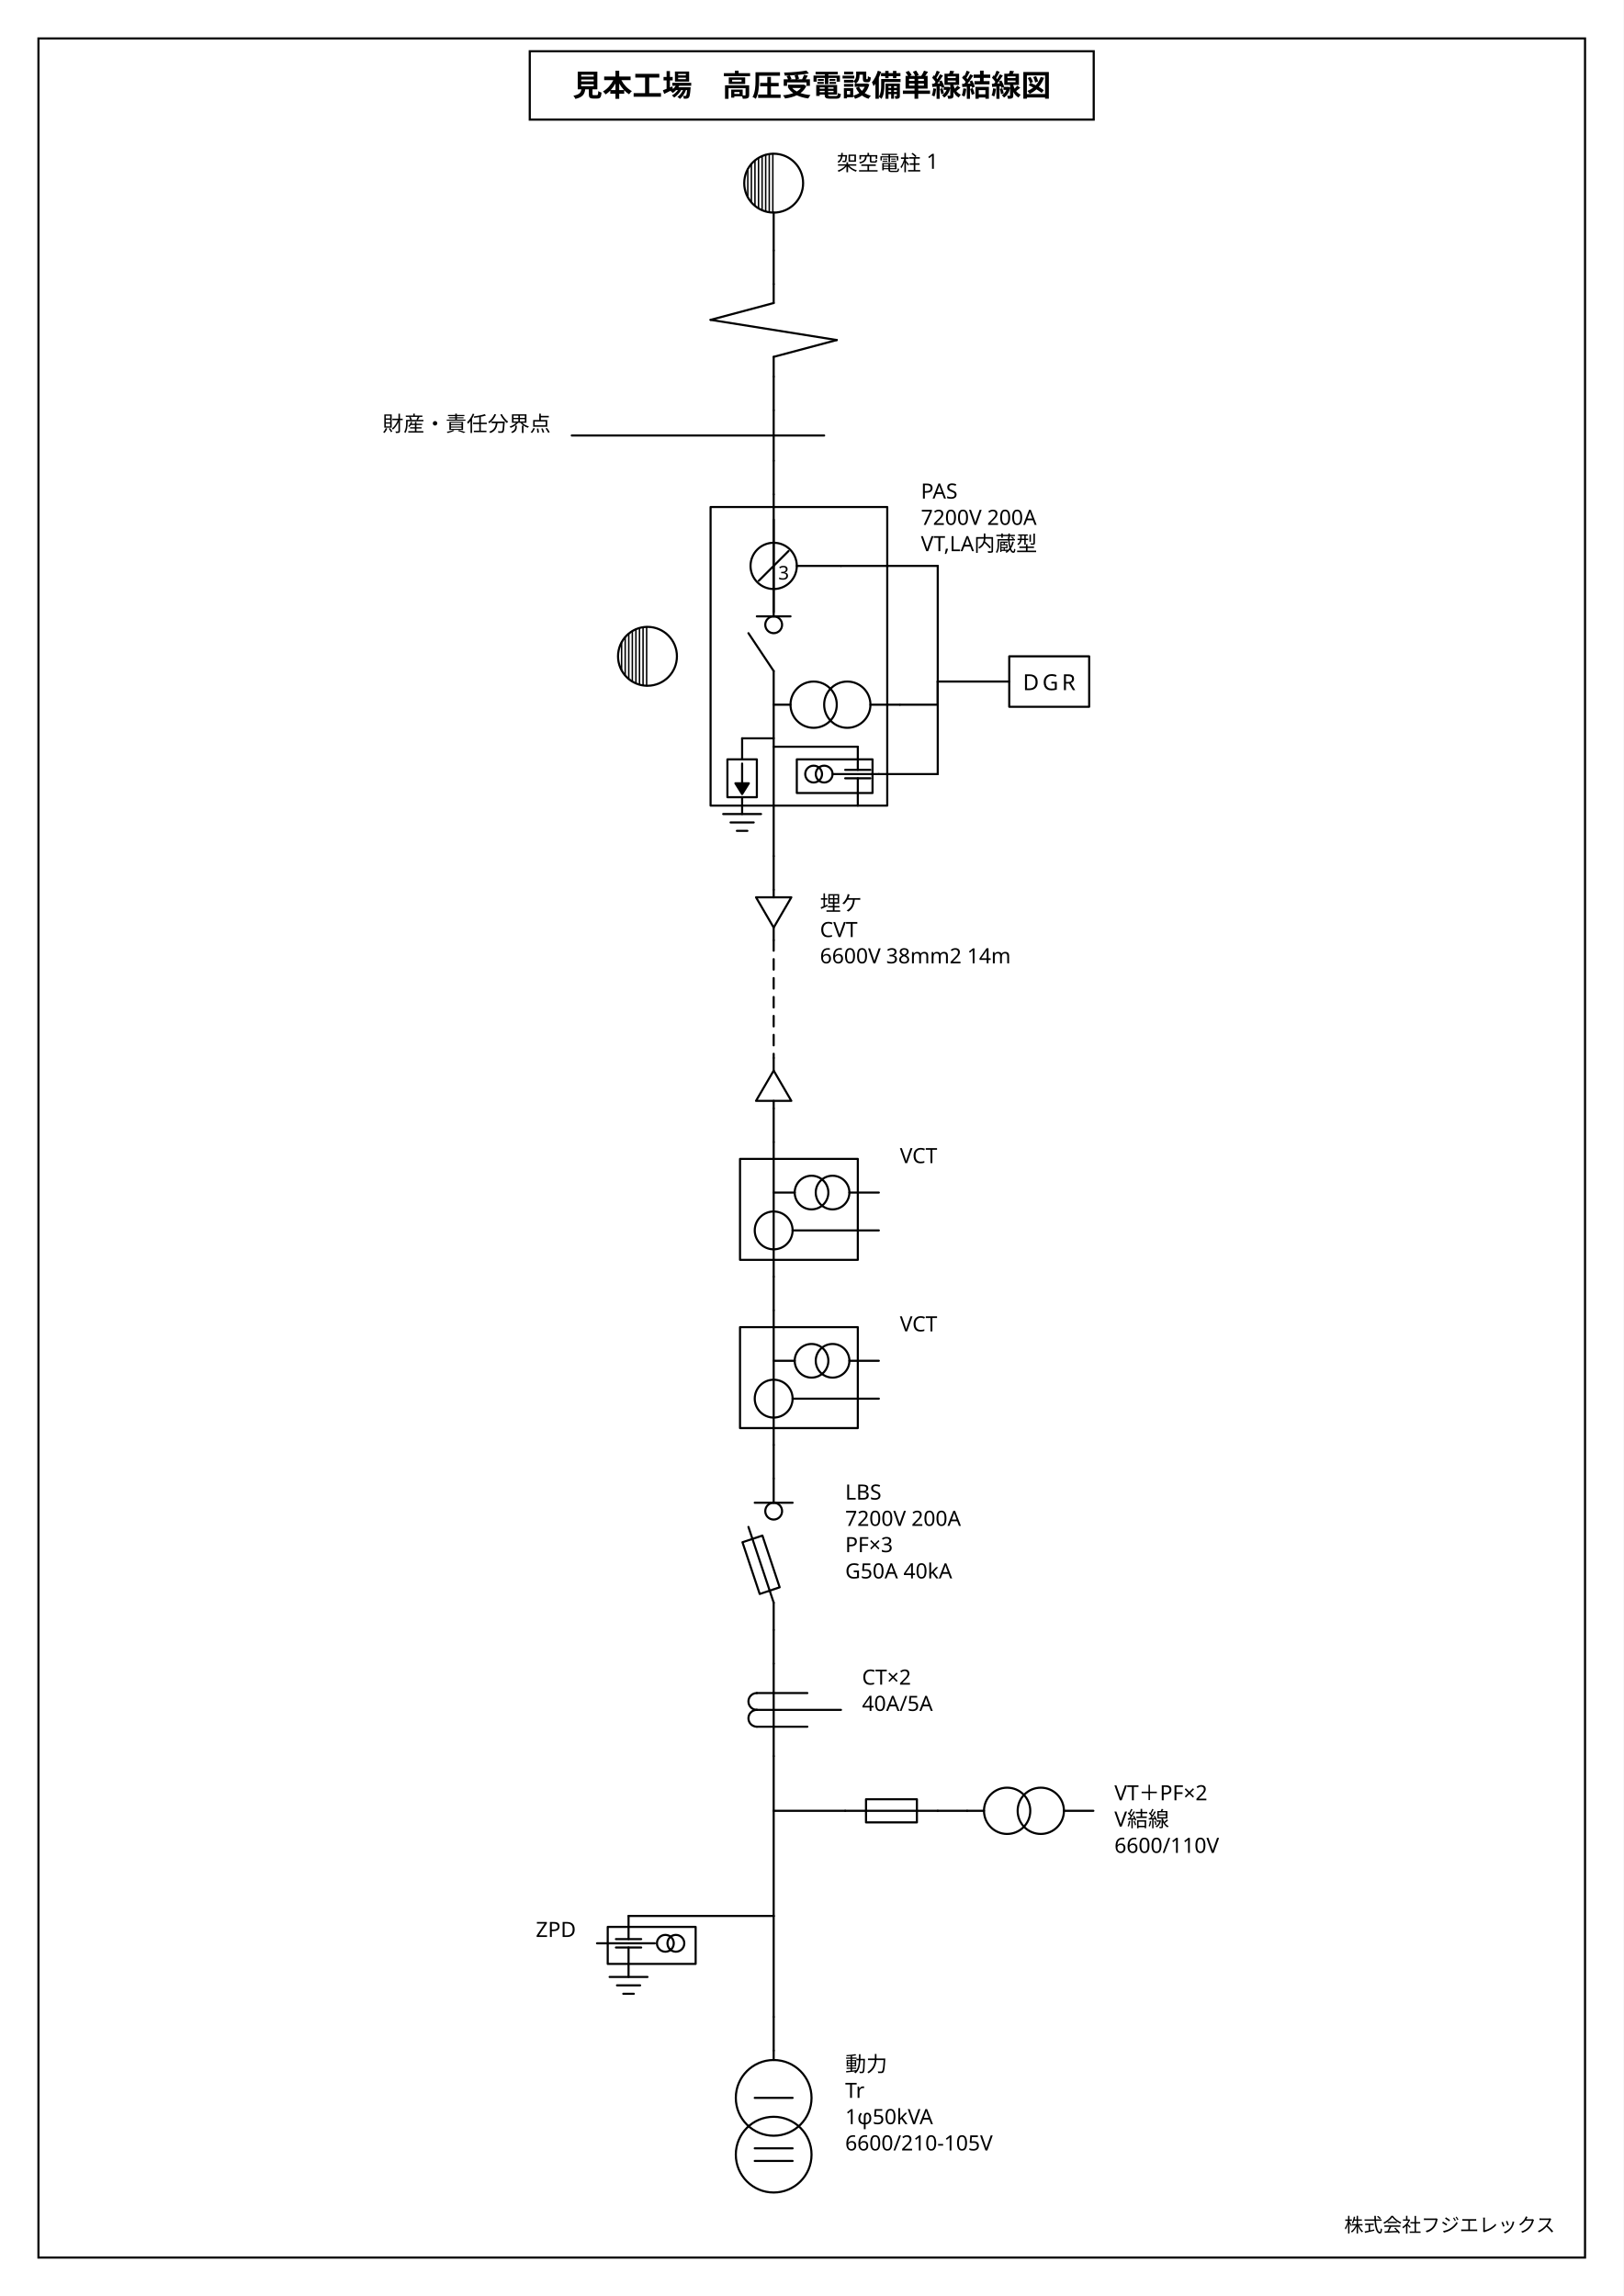
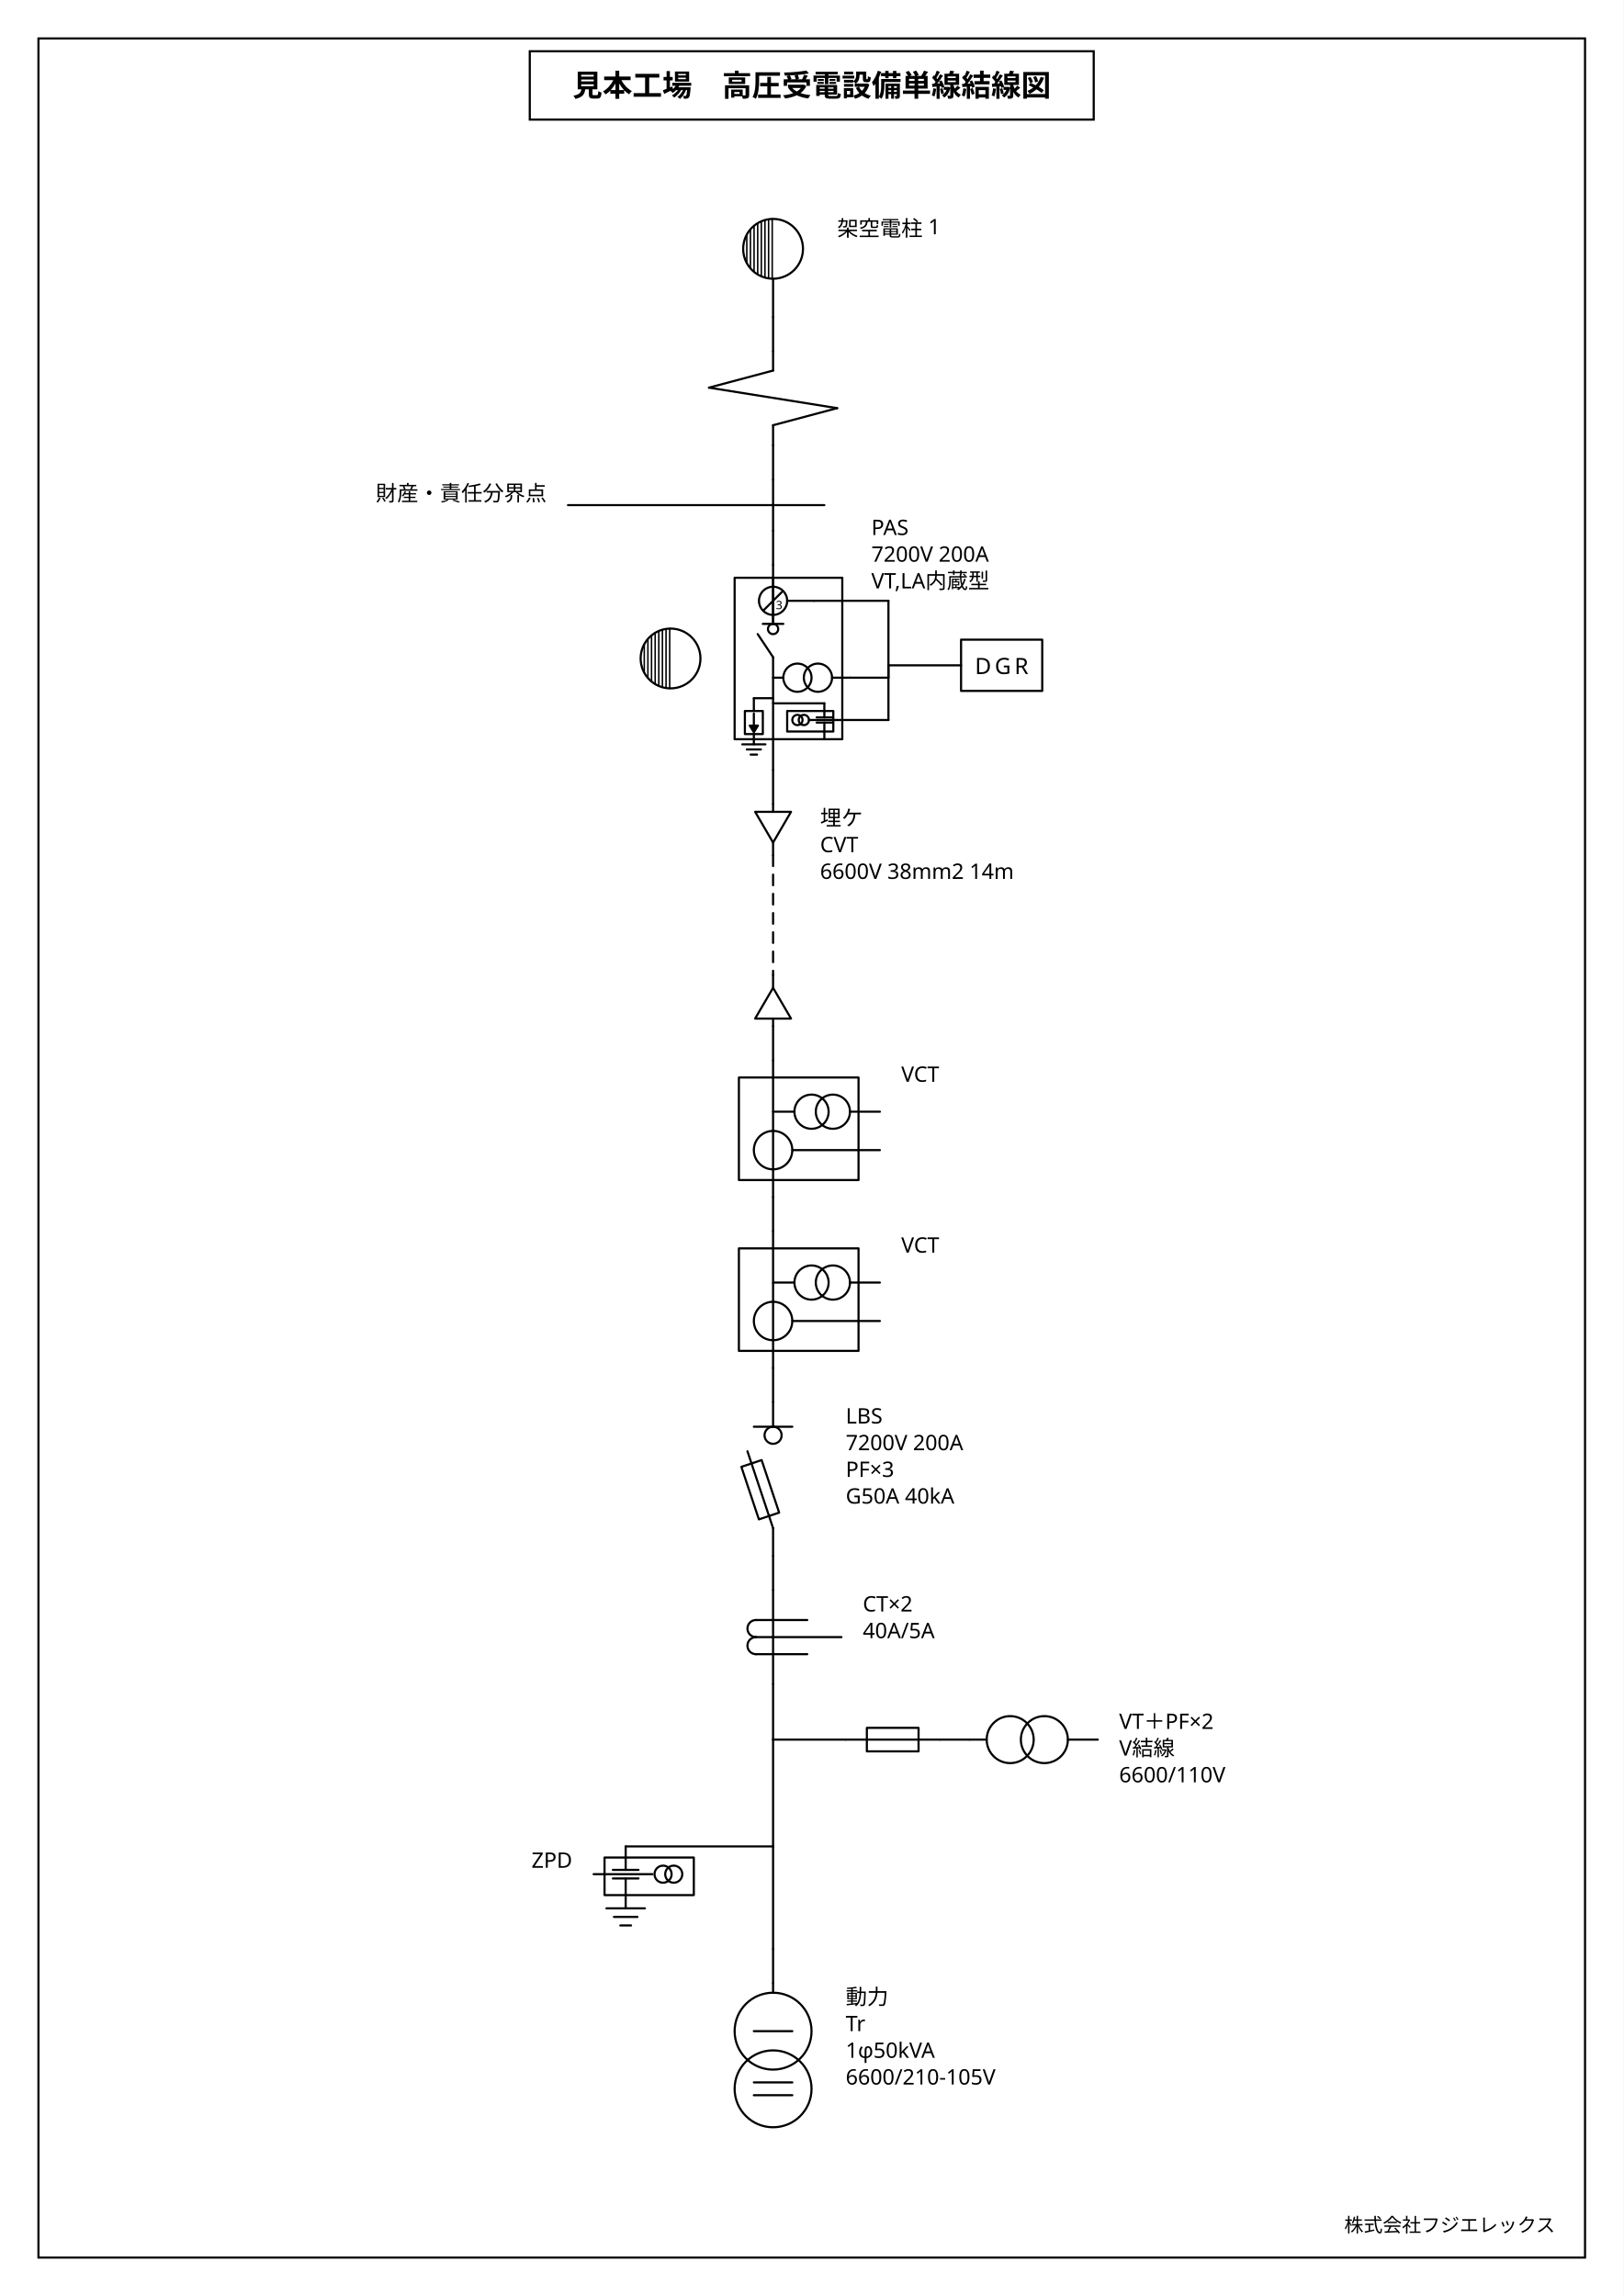
<svg xmlns="http://www.w3.org/2000/svg" viewBox="0 0 760 1075" width="760" height="1075">
  <rect x="0" y="0" width="760" height="1075" fill="#fff" />
  <g stroke="#000" fill="none">
    <rect x="18" y="18" width="724" height="1039" stroke-width="1" />
    <rect x="248" y="24" width="264" height="32" stroke-width="1" />
  </g>
  <text x="380" y="45" font-size="14" font-weight="700" text-anchor="middle" font-family="IPAGothic, 'IPAゴシック', 'Noto Sans JP', 'Hiragino Kaku Gothic ProN', 'Yu Gothic', sans-serif" fill="#000">見本工場　高圧受電設備単線結線図</text>
  <text x="728" y="1045" font-size="9" text-anchor="end" font-family="IPAGothic, 'IPAゴシック', 'Noto Sans JP', 'Hiragino Kaku Gothic ProN', 'Yu Gothic', sans-serif" fill="#000">株式会社フジエレックス</text>
-   <g transform="translate(362.18 70) scale(0.9846)">
+   <g transform="translate(361.9 100.5) scale(1)">
    <g stroke="#000" fill="none" stroke-linecap="round" stroke-linejoin="round" color="#000">
      <line x1="0" y1="48" x2="0" y2="64" stroke-width="1" />
      <line x1="0" y1="108" x2="0" y2="124" stroke-width="1" />
      <line x1="0" y1="148" x2="0" y2="164" stroke-width="1" />
-       <line x1="0" y1="280" x2="-15" y2="280" stroke-width="1" />
-       <line x1="0" y1="284" x2="40" y2="284" stroke-width="1" />
-       <line x1="32" y1="198" x2="78" y2="198" stroke-width="1" />
-       <line x1="78" y1="198" x2="78" y2="253" stroke-width="1" />
-       <line x1="60" y1="264" x2="78" y2="264" stroke-width="1" />
-       <line x1="78" y1="264" x2="78" y2="253" stroke-width="1" />
-       <line x1="50" y1="297" x2="78" y2="297" stroke-width="1" />
-       <line x1="78" y1="297" x2="78" y2="253" stroke-width="1" />
-       <line x1="78" y1="253" x2="112" y2="253" stroke-width="1" />
-       <line x1="0" y1="336" x2="0" y2="352" stroke-width="1" />
-       <line x1="0" y1="376" x2="0" y2="432" stroke-width="1" stroke-dasharray="5 4" />
-       <line x1="0" y1="456" x2="0" y2="472" stroke-width="1" />
-       <line x1="0" y1="536" x2="0" y2="552" stroke-width="1" />
-       <line x1="0" y1="616" x2="0" y2="632" stroke-width="1" />
-       <line x1="0" y1="704" x2="0" y2="720" stroke-width="1" />
-       <line x1="0" y1="764" x2="0" y2="790" stroke-width="1" />
-       <line x1="0" y1="790" x2="34" y2="790" stroke-width="1" />
-       <line x1="78" y1="790" x2="92" y2="790" stroke-width="1" />
-       <line x1="0" y1="790" x2="0" y2="840" stroke-width="1" />
-       <line x1="0" y1="840" x2="-69" y2="840" stroke-width="1" />
-       <line x1="0" y1="840" x2="0" y2="888" stroke-width="1" />
-       <line x1="0" y1="888" x2="0" y2="904" stroke-width="1" />
+       <line x1="0" y1="226.4" x2="-9" y2="226.4" stroke-width="1" />
+       <line x1="0" y1="228.8" x2="24" y2="228.8" stroke-width="1" />
+       <line x1="19.2" y1="180.8" x2="54" y2="180.8" stroke-width="1" />
+       <line x1="54" y1="180.8" x2="54" y2="211" stroke-width="1" />
+       <line x1="36" y1="216.8" x2="54" y2="216.8" stroke-width="1" />
+       <line x1="54" y1="216.8" x2="54" y2="211" stroke-width="1" />
+       <line x1="30" y1="236.6" x2="54" y2="236.6" stroke-width="1" />
+       <line x1="54" y1="236.6" x2="54" y2="211" stroke-width="1" />
+       <line x1="54" y1="211" x2="88" y2="211" stroke-width="1" />
+       <line x1="0" y1="260" x2="0" y2="276" stroke-width="1" />
+       <line x1="0" y1="300" x2="0" y2="356" stroke-width="1" stroke-dasharray="5 4" />
+       <line x1="0" y1="380" x2="0" y2="396" stroke-width="1" />
+       <line x1="0" y1="460" x2="0" y2="476" stroke-width="1" />
+       <line x1="0" y1="540" x2="0" y2="556" stroke-width="1" />
+       <line x1="0" y1="628" x2="0" y2="644" stroke-width="1" />
+       <line x1="0" y1="688" x2="0" y2="714" stroke-width="1" />
+       <line x1="0" y1="714" x2="34" y2="714" stroke-width="1" />
+       <line x1="78" y1="714" x2="92" y2="714" stroke-width="1" />
+       <line x1="0" y1="714" x2="0" y2="764" stroke-width="1" />
+       <line x1="0" y1="764" x2="-69" y2="764" stroke-width="1" />
+       <line x1="0" y1="764" x2="0" y2="812" stroke-width="1" />
+       <line x1="0" y1="812" x2="0" y2="828" stroke-width="1" />
      <g transform="translate(-16 0)">
        <circle cx="16" cy="16" r="14" fill="none" stroke-width="1" />
        <line x1="3.7" y1="9.313" x2="3.7" y2="22.687" stroke-width="0.7" />
        <line x1="5.4" y1="6.855" x2="5.4" y2="25.145" stroke-width="0.7" />
        <line x1="7.1" y1="5.193" x2="7.1" y2="26.807" stroke-width="0.7" />
        <line x1="8.8" y1="3.993" x2="8.8" y2="28.007" stroke-width="0.7" />
        <line x1="10.5" y1="3.126" x2="10.5" y2="28.874" stroke-width="0.7" />
        <line x1="12.2" y1="2.526" x2="12.2" y2="29.474" stroke-width="0.7" />
        <line x1="13.9" y1="2.158" x2="13.9" y2="29.842" stroke-width="0.7" />
        <line x1="15.6" y1="2.006" x2="15.6" y2="29.994" stroke-width="0.7" />
        <line x1="16" y1="30" x2="16" y2="48" stroke-width="1" />
      </g>
      <text x="30" y="10" font-size="10" text-anchor="start" font-family="IPAGothic, 'IPAゴシック', 'Noto Sans JP', 'Hiragino Kaku Gothic ProN', 'Yu Gothic', sans-serif" fill="currentColor" stroke="none">
        <tspan x="30" dy="0">架空電柱 1</tspan>
      </text>
      <g transform="translate(-30 64)">
        <line x1="30" y1="0" x2="30" y2="9" stroke-width="1" />
        <line x1="30" y1="9" x2="0" y2="17" stroke-width="1" />
        <line x1="0" y1="17" x2="60" y2="26.6" stroke-width="1" />
        <line x1="60" y1="26.6" x2="30" y2="34.6" stroke-width="1" />
        <line x1="30" y1="34.6" x2="30" y2="44" stroke-width="1" />
      </g>
      <g transform="translate(-96 124)">
        <line x1="96" y1="0" x2="96" y2="24" stroke-width="1" />
        <line x1="0" y1="12" x2="120" y2="12" stroke-width="1" />
      </g>
      <text x="-106" y="134" font-size="10" text-anchor="end" font-family="IPAGothic, 'IPAゴシック', 'Noto Sans JP', 'Hiragino Kaku Gothic ProN', 'Yu Gothic', sans-serif" fill="currentColor" stroke="none">
        <tspan x="-106" dy="0">財産・責任分界点</tspan>
      </text>
-       <g transform="translate(-36 164)">
-         <line x1="36" y1="0" x2="36" y2="6" stroke-width="1" />
-         <rect x="6" y="6" width="84" height="142" fill="none" stroke-width="1" />
-         <line x1="36" y1="6" x2="36" y2="58" stroke-width="1" />
-         <line x1="28" y1="58" x2="44" y2="58" stroke-width="1" />
-         <circle cx="36" cy="62" r="4" fill="none" stroke-width="1" />
-         <line x1="36" y1="84" x2="24" y2="66" stroke-width="1" />
-         <line x1="36" y1="84" x2="36" y2="172" stroke-width="1" />
-       </g>
-       <text x="70" y="166" font-size="10" text-anchor="start" font-family="IPAGothic, 'IPAゴシック', 'Noto Sans JP', 'Hiragino Kaku Gothic ProN', 'Yu Gothic', sans-serif" fill="currentColor" stroke="none">
-         <tspan x="70" dy="0">PAS</tspan>
-         <tspan x="70" dy="12.5">7200V 200A</tspan>
-         <tspan x="70" dy="12.5">VT,LA内蔵型</tspan>
-       </text>
-       <g transform="translate(-76 225)">
+       <g transform="translate(-21.6 164)">
+         <line x1="21.6" y1="0" x2="21.6" y2="6" stroke-width="1" />
+         <rect x="3.6" y="6" width="50.4" height="75.6" fill="none" stroke-width="1" />
+         <line x1="21.6" y1="6" x2="21.6" y2="27.6" stroke-width="1" />
+         <line x1="16.8" y1="27.6" x2="26.4" y2="27.6" stroke-width="1" />
+         <circle cx="21.6" cy="30" r="2.4" fill="none" stroke-width="1" />
+         <line x1="21.6" y1="43.2" x2="14.4" y2="32.4" stroke-width="1" />
+         <line x1="21.6" y1="43.2" x2="21.6" y2="96" stroke-width="1" />
+       </g>
+       <text x="46" y="150" font-size="10" text-anchor="start" font-family="IPAGothic, 'IPAゴシック', 'Noto Sans JP', 'Hiragino Kaku Gothic ProN', 'Yu Gothic', sans-serif" fill="currentColor" stroke="none">
+         <tspan x="46" dy="0">PAS</tspan>
+         <tspan x="46" dy="12.5">7200V 200A</tspan>
+         <tspan x="46" dy="12.5">VT,LA内蔵型</tspan>
+       </text>
+       <g transform="translate(-64 191.8)">
        <circle cx="16" cy="16" r="14" fill="none" stroke-width="1" />
        <line x1="3.7" y1="9.313" x2="3.7" y2="22.687" stroke-width="0.7" />
        <line x1="5.4" y1="6.855" x2="5.4" y2="25.145" stroke-width="0.7" />
        <line x1="7.1" y1="5.193" x2="7.1" y2="26.807" stroke-width="0.7" />
        <line x1="8.8" y1="3.993" x2="8.8" y2="28.007" stroke-width="0.7" />
        <line x1="10.5" y1="3.126" x2="10.5" y2="28.874" stroke-width="0.7" />
        <line x1="12.2" y1="2.526" x2="12.2" y2="29.474" stroke-width="0.7" />
        <line x1="13.9" y1="2.158" x2="13.9" y2="29.842" stroke-width="0.7" />
        <line x1="15.6" y1="2.006" x2="15.6" y2="29.994" stroke-width="0.7" />
      </g>
-       <g transform="translate(-20 176)">
-         <line x1="20" y1="0" x2="20" y2="44" stroke-width="1" />
-         <circle cx="20" cy="22" r="11" fill="none" stroke-width="1" />
-         <line x1="12.929" y1="29.071" x2="27.071" y2="14.929" stroke-width="1" />
-         <text x="24.75" y="25" font-size="9" text-anchor="middle" dominant-baseline="central" font-family="IPAGothic, 'IPAゴシック', 'Noto Sans JP', 'Hiragino Kaku Gothic ProN', 'Yu Gothic', sans-serif" fill="currentColor" stroke="none">3</text>
-         <line x1="31" y1="22" x2="52" y2="22" stroke-width="1" />
-       </g>
-       <g transform="translate(0 249)">
-         <line x1="0" y1="15" x2="8" y2="15" stroke-width="1" />
-         <circle cx="19" cy="15" r="11" fill="none" stroke-width="1" />
-         <circle cx="35" cy="15" r="11" fill="none" stroke-width="1" />
-         <line x1="46" y1="15" x2="60" y2="15" stroke-width="1" />
-       </g>
-       <g transform="translate(-35 280)">
-         <line x1="20" y1="0" x2="20" y2="10" stroke-width="1" />
-         <rect x="13" y="10" width="14" height="18" fill="none" stroke-width="1" />
-         <line x1="20" y1="12" x2="20" y2="23" stroke-width="1" />
-         <polygon points="16.8,21.38 20,26.5 23.2,21.38" fill="currentColor" stroke-width="1" />
-         <line x1="20" y1="28" x2="20" y2="36" stroke-width="1" />
-         <line x1="11" y1="36" x2="29" y2="36" stroke-width="1" />
-         <line x1="14.5" y1="40" x2="25.5" y2="40" stroke-width="1" />
-         <line x1="17.5" y1="44" x2="22.5" y2="44" stroke-width="1" />
-       </g>
-       <g transform="translate(10 284)">
-         <line x1="30" y1="0" x2="30" y2="11" stroke-width="1" />
-         <rect x="1" y="6" width="36" height="16" fill="none" stroke-width="1" />
-         <line x1="24" y1="11" x2="36" y2="11" stroke-width="1" />
-         <line x1="24" y1="15" x2="36" y2="15" stroke-width="1" />
-         <line x1="30" y1="15" x2="30" y2="28" stroke-width="1" />
-         <line x1="18" y1="13" x2="40" y2="13" stroke-width="1" />
-         <circle cx="9" cy="13" r="4" fill="none" stroke-width="1" />
-         <circle cx="14" cy="13" r="4" fill="none" stroke-width="1" />
-       </g>
-       <g transform="translate(112 241)">
+       <g transform="translate(-12 170)">
+         <line x1="12" y1="0" x2="12" y2="21.6" stroke-width="1" />
+         <circle cx="12" cy="10.8" r="6.6" fill="none" stroke-width="1" />
+         <line x1="7.757" y1="15.043" x2="16.243" y2="6.557" stroke-width="1" />
+         <text x="14.85" y="12.6" font-size="5.4" text-anchor="middle" dominant-baseline="central" font-family="IPAGothic, 'IPAゴシック', 'Noto Sans JP', 'Hiragino Kaku Gothic ProN', 'Yu Gothic', sans-serif" fill="currentColor" stroke="none">3</text>
+         <line x1="18.6" y1="10.8" x2="31.2" y2="10.8" stroke-width="1" />
+       </g>
+       <g transform="translate(0 207.8)">
+         <line x1="0" y1="9" x2="4.8" y2="9" stroke-width="1" />
+         <circle cx="11.4" cy="9" r="6.6" fill="none" stroke-width="1" />
+         <circle cx="21" cy="9" r="6.6" fill="none" stroke-width="1" />
+         <line x1="27.6" y1="9" x2="36" y2="9" stroke-width="1" />
+       </g>
+       <g transform="translate(-21 226.4)">
+         <line x1="12" y1="0" x2="12" y2="6" stroke-width="1" />
+         <rect x="7.8" y="6" width="8.4" height="10.8" fill="none" stroke-width="1" />
+         <line x1="12" y1="7.2" x2="12" y2="13.8" stroke-width="1" />
+         <polygon points="10.08,12.828 12,15.9 13.92,12.828" fill="currentColor" stroke-width="1" />
+         <line x1="12" y1="16.8" x2="12" y2="21.6" stroke-width="1" />
+         <line x1="6.6" y1="21.6" x2="17.4" y2="21.6" stroke-width="1" />
+         <line x1="8.7" y1="24" x2="15.3" y2="24" stroke-width="1" />
+         <line x1="10.5" y1="26.4" x2="13.5" y2="26.4" stroke-width="1" />
+       </g>
+       <g transform="translate(6 228.8)">
+         <line x1="18" y1="0" x2="18" y2="6.6" stroke-width="1" />
+         <rect x="0.6" y="3.6" width="21.6" height="9.6" fill="none" stroke-width="1" />
+         <line x1="14.4" y1="6.6" x2="21.6" y2="6.6" stroke-width="1" />
+         <line x1="14.4" y1="9" x2="21.6" y2="9" stroke-width="1" />
+         <line x1="18" y1="9" x2="18" y2="16.8" stroke-width="1" />
+         <line x1="10.8" y1="7.8" x2="24" y2="7.8" stroke-width="1" />
+         <circle cx="5.4" cy="7.8" r="2.4" fill="none" stroke-width="1" />
+         <circle cx="8.4" cy="7.8" r="2.4" fill="none" stroke-width="1" />
+       </g>
+       <g transform="translate(88 199)">
        <rect x="0" y="0" width="38" height="24" fill="none" stroke-width="1" />
        <text x="19" y="12" font-size="10.5" text-anchor="middle" dominant-baseline="central" font-family="IPAGothic, 'IPAゴシック', 'Noto Sans JP', 'Hiragino Kaku Gothic ProN', 'Yu Gothic', sans-serif" letter-spacing="1.6" fill="currentColor" stroke="none">DGR</text>
      </g>
-       <g transform="translate(-12 352)">
+       <g transform="translate(-12 276)">
        <line x1="12" y1="0" x2="12" y2="3.6" stroke-width="1" />
        <polygon points="3.6,3.6 20.4,3.6 12,18" fill="none" stroke-width="1" />
        <line x1="12" y1="18" x2="12" y2="24" stroke-width="1" />
      </g>
-       <text x="22" y="362" font-size="10" text-anchor="start" font-family="IPAGothic, 'IPAゴシック', 'Noto Sans JP', 'Hiragino Kaku Gothic ProN', 'Yu Gothic', sans-serif" fill="currentColor" stroke="none">
+       <text x="22" y="286" font-size="10" text-anchor="start" font-family="IPAGothic, 'IPAゴシック', 'Noto Sans JP', 'Hiragino Kaku Gothic ProN', 'Yu Gothic', sans-serif" fill="currentColor" stroke="none">
        <tspan x="22" dy="0">埋ケ</tspan>
        <tspan x="22" dy="12.5">CVT</tspan>
        <tspan x="22" dy="12.5">6600V 38mm2 14m</tspan>
      </text>
-       <g transform="translate(-12 432) rotate(180 12 12)">
+       <g transform="translate(-12 356) rotate(180 12 12)">
        <line x1="12" y1="0" x2="12" y2="3.6" stroke-width="1" />
        <polygon points="3.6,3.6 20.4,3.6 12,18" fill="none" stroke-width="1" />
        <line x1="12" y1="18" x2="12" y2="24" stroke-width="1" />
      </g>
-       <g transform="translate(-22 472)">
+       <g transform="translate(-22 396)">
        <line x1="22" y1="0" x2="22" y2="64" stroke-width="1" />
        <rect x="6" y="8" width="56" height="48" fill="none" stroke-width="1" />
        <line x1="22" y1="24" x2="32" y2="24" stroke-width="1" />
        <circle cx="40" cy="24" r="8" fill="none" stroke-width="1" />
        <circle cx="50" cy="24" r="8" fill="none" stroke-width="1" />
        <line x1="58" y1="24" x2="72" y2="24" stroke-width="1" />
        <circle cx="22" cy="42" r="9" fill="none" stroke-width="1" />
        <line x1="31" y1="42" x2="72" y2="42" stroke-width="1" />
      </g>
-       <text x="60" y="482" font-size="10" text-anchor="start" font-family="IPAGothic, 'IPAゴシック', 'Noto Sans JP', 'Hiragino Kaku Gothic ProN', 'Yu Gothic', sans-serif" fill="currentColor" stroke="none">
+       <text x="60" y="406" font-size="10" text-anchor="start" font-family="IPAGothic, 'IPAゴシック', 'Noto Sans JP', 'Hiragino Kaku Gothic ProN', 'Yu Gothic', sans-serif" fill="currentColor" stroke="none">
        <tspan x="60" dy="0">VCT</tspan>
      </text>
-       <g transform="translate(-22 552)">
+       <g transform="translate(-22 476)">
        <line x1="22" y1="0" x2="22" y2="64" stroke-width="1" />
        <rect x="6" y="8" width="56" height="48" fill="none" stroke-width="1" />
        <line x1="22" y1="24" x2="32" y2="24" stroke-width="1" />
        <circle cx="40" cy="24" r="8" fill="none" stroke-width="1" />
        <circle cx="50" cy="24" r="8" fill="none" stroke-width="1" />
        <line x1="58" y1="24" x2="72" y2="24" stroke-width="1" />
        <circle cx="22" cy="42" r="9" fill="none" stroke-width="1" />
        <line x1="31" y1="42" x2="72" y2="42" stroke-width="1" />
      </g>
-       <text x="60" y="562" font-size="10" text-anchor="start" font-family="IPAGothic, 'IPAゴシック', 'Noto Sans JP', 'Hiragino Kaku Gothic ProN', 'Yu Gothic', sans-serif" fill="currentColor" stroke="none">
+       <text x="60" y="486" font-size="10" text-anchor="start" font-family="IPAGothic, 'IPAゴシック', 'Noto Sans JP', 'Hiragino Kaku Gothic ProN', 'Yu Gothic', sans-serif" fill="currentColor" stroke="none">
        <tspan x="60" dy="0">VCT</tspan>
      </text>
-       <g transform="translate(-24 632)">
+       <g transform="translate(-24 556)">
        <line x1="24" y1="0" x2="24" y2="11.5" stroke-width="1" />
        <line x1="15" y1="11.5" x2="33" y2="11.5" stroke-width="1" />
        <circle cx="24" cy="15.5" r="4" fill="none" stroke-width="1" />
        <line x1="24" y1="59" x2="12" y2="23" stroke-width="1" />
        <polygon points="26.843,51.719 18.643,27.119 9.157,30.281 17.357,54.881" fill="none" stroke-width="1" />
        <line x1="24" y1="59" x2="24" y2="72" stroke-width="1" />
      </g>
-       <text x="34" y="642" font-size="10" text-anchor="start" font-family="IPAGothic, 'IPAゴシック', 'Noto Sans JP', 'Hiragino Kaku Gothic ProN', 'Yu Gothic', sans-serif" fill="currentColor" stroke="none">
+       <text x="34" y="566" font-size="10" text-anchor="start" font-family="IPAGothic, 'IPAゴシック', 'Noto Sans JP', 'Hiragino Kaku Gothic ProN', 'Yu Gothic', sans-serif" fill="currentColor" stroke="none">
        <tspan x="34" dy="0">LBS</tspan>
        <tspan x="34" dy="12.5">7200V 200A</tspan>
        <tspan x="34" dy="12.5">PF×3</tspan>
        <tspan x="34" dy="12.5">G50A 40kA</tspan>
      </text>
-       <g transform="translate(-24 720)">
+       <g transform="translate(-24 644)">
        <line x1="24" y1="0" x2="24" y2="44" stroke-width="1" />
        <line x1="16" y1="14" x2="40" y2="14" stroke-width="1" />
        <line x1="16" y1="30" x2="40" y2="30" stroke-width="1" />
        <line x1="16" y1="22" x2="56" y2="22" stroke-width="1" />
        <path d="M 16 14 A 4 4 0 0 0 16 22" fill="none" stroke-width="1" />
        <path d="M 16 22 A 4 4 0 0 0 16 30" fill="none" stroke-width="1" />
      </g>
-       <text x="42" y="730" font-size="10" text-anchor="start" font-family="IPAGothic, 'IPAゴシック', 'Noto Sans JP', 'Hiragino Kaku Gothic ProN', 'Yu Gothic', sans-serif" fill="currentColor" stroke="none">
+       <text x="42" y="654" font-size="10" text-anchor="start" font-family="IPAGothic, 'IPAゴシック', 'Noto Sans JP', 'Hiragino Kaku Gothic ProN', 'Yu Gothic', sans-serif" fill="currentColor" stroke="none">
        <tspan x="42" dy="0">CT×2</tspan>
        <tspan x="42" dy="12.5">40A/5A</tspan>
      </text>
-       <g transform="translate(36 768) rotate(-90 20 22)">
+       <g transform="translate(36 692) rotate(-90 20 22)">
        <line x1="20" y1="0" x2="20" y2="44" stroke-width="1" />
        <rect x="14.5" y="9.9" width="11" height="24.2" fill="none" stroke-width="1" />
      </g>
-       <g transform="translate(92 775)">
+       <g transform="translate(92 699)">
        <line x1="0" y1="15" x2="8" y2="15" stroke-width="1" />
        <circle cx="19" cy="15" r="11" fill="none" stroke-width="1" />
        <circle cx="35" cy="15" r="11" fill="none" stroke-width="1" />
        <line x1="46" y1="15" x2="60" y2="15" stroke-width="1" />
      </g>
-       <text x="162" y="785" font-size="10" text-anchor="start" font-family="IPAGothic, 'IPAゴシック', 'Noto Sans JP', 'Hiragino Kaku Gothic ProN', 'Yu Gothic', sans-serif" fill="currentColor" stroke="none">
+       <text x="162" y="709" font-size="10" text-anchor="start" font-family="IPAGothic, 'IPAゴシック', 'Noto Sans JP', 'Hiragino Kaku Gothic ProN', 'Yu Gothic', sans-serif" fill="currentColor" stroke="none">
        <tspan x="162" dy="0">VT＋PF×2</tspan>
        <tspan x="162" dy="12.5">V結線</tspan>
        <tspan x="162" dy="12.5">6600/110V</tspan>
      </text>
-       <g transform="translate(-84 840)">
+       <g transform="translate(-84 764)">
        <line x1="15" y1="0" x2="15" y2="11" stroke-width="1" />
        <rect x="5.1" y="5.2" width="41.8" height="17.6" fill="none" stroke-width="1" />
        <line x1="9" y1="11" x2="21" y2="11" stroke-width="1" />
        <line x1="9" y1="15" x2="21" y2="15" stroke-width="1" />
        <line x1="15" y1="15" x2="15" y2="29" stroke-width="1" />
        <line x1="6" y1="29" x2="24" y2="29" stroke-width="1" />
        <line x1="9.5" y1="33" x2="20.5" y2="33" stroke-width="1" />
        <line x1="12.5" y1="37" x2="17.5" y2="37" stroke-width="1" />
        <line x1="0" y1="13" x2="27.5" y2="13" stroke-width="1" />
        <circle cx="32.5" cy="13" r="4" fill="none" stroke-width="1" />
        <circle cx="37.5" cy="13" r="4" fill="none" stroke-width="1" />
      </g>
-       <text x="-94" y="850" font-size="10" text-anchor="end" font-family="IPAGothic, 'IPAゴシック', 'Noto Sans JP', 'Hiragino Kaku Gothic ProN', 'Yu Gothic', sans-serif" fill="currentColor" stroke="none">
+       <text x="-94" y="774" font-size="10" text-anchor="end" font-family="IPAGothic, 'IPAゴシック', 'Noto Sans JP', 'Hiragino Kaku Gothic ProN', 'Yu Gothic', sans-serif" fill="currentColor" stroke="none">
        <tspan x="-94" dy="0">ZPD</tspan>
      </text>
-       <g transform="translate(-24 904)">
+       <g transform="translate(-24 828)">
        <line x1="24" y1="0" x2="24" y2="4.5" stroke-width="1" />
        <circle cx="24" cy="22.5" r="18" fill="none" stroke-width="1" />
        <circle cx="24" cy="49.5" r="18" fill="none" stroke-width="1" />
        <line x1="15" y1="22.5" x2="33" y2="22.5" stroke-width="1" />
        <line x1="15" y1="46.5" x2="33" y2="46.5" stroke-width="1" />
        <line x1="15" y1="52.5" x2="33" y2="52.5" stroke-width="1" />
      </g>
-       <text x="34" y="914" font-size="10" text-anchor="start" font-family="IPAGothic, 'IPAゴシック', 'Noto Sans JP', 'Hiragino Kaku Gothic ProN', 'Yu Gothic', sans-serif" fill="currentColor" stroke="none">
+       <text x="34" y="838" font-size="10" text-anchor="start" font-family="IPAGothic, 'IPAゴシック', 'Noto Sans JP', 'Hiragino Kaku Gothic ProN', 'Yu Gothic', sans-serif" fill="currentColor" stroke="none">
        <tspan x="34" dy="0">動力</tspan>
        <tspan x="34" dy="12.5">Tr</tspan>
        <tspan x="34" dy="12.5">1φ50kVA</tspan>
        <tspan x="34" dy="12.5">6600/210-105V</tspan>
      </text>
    </g>
  </g>
</svg>
